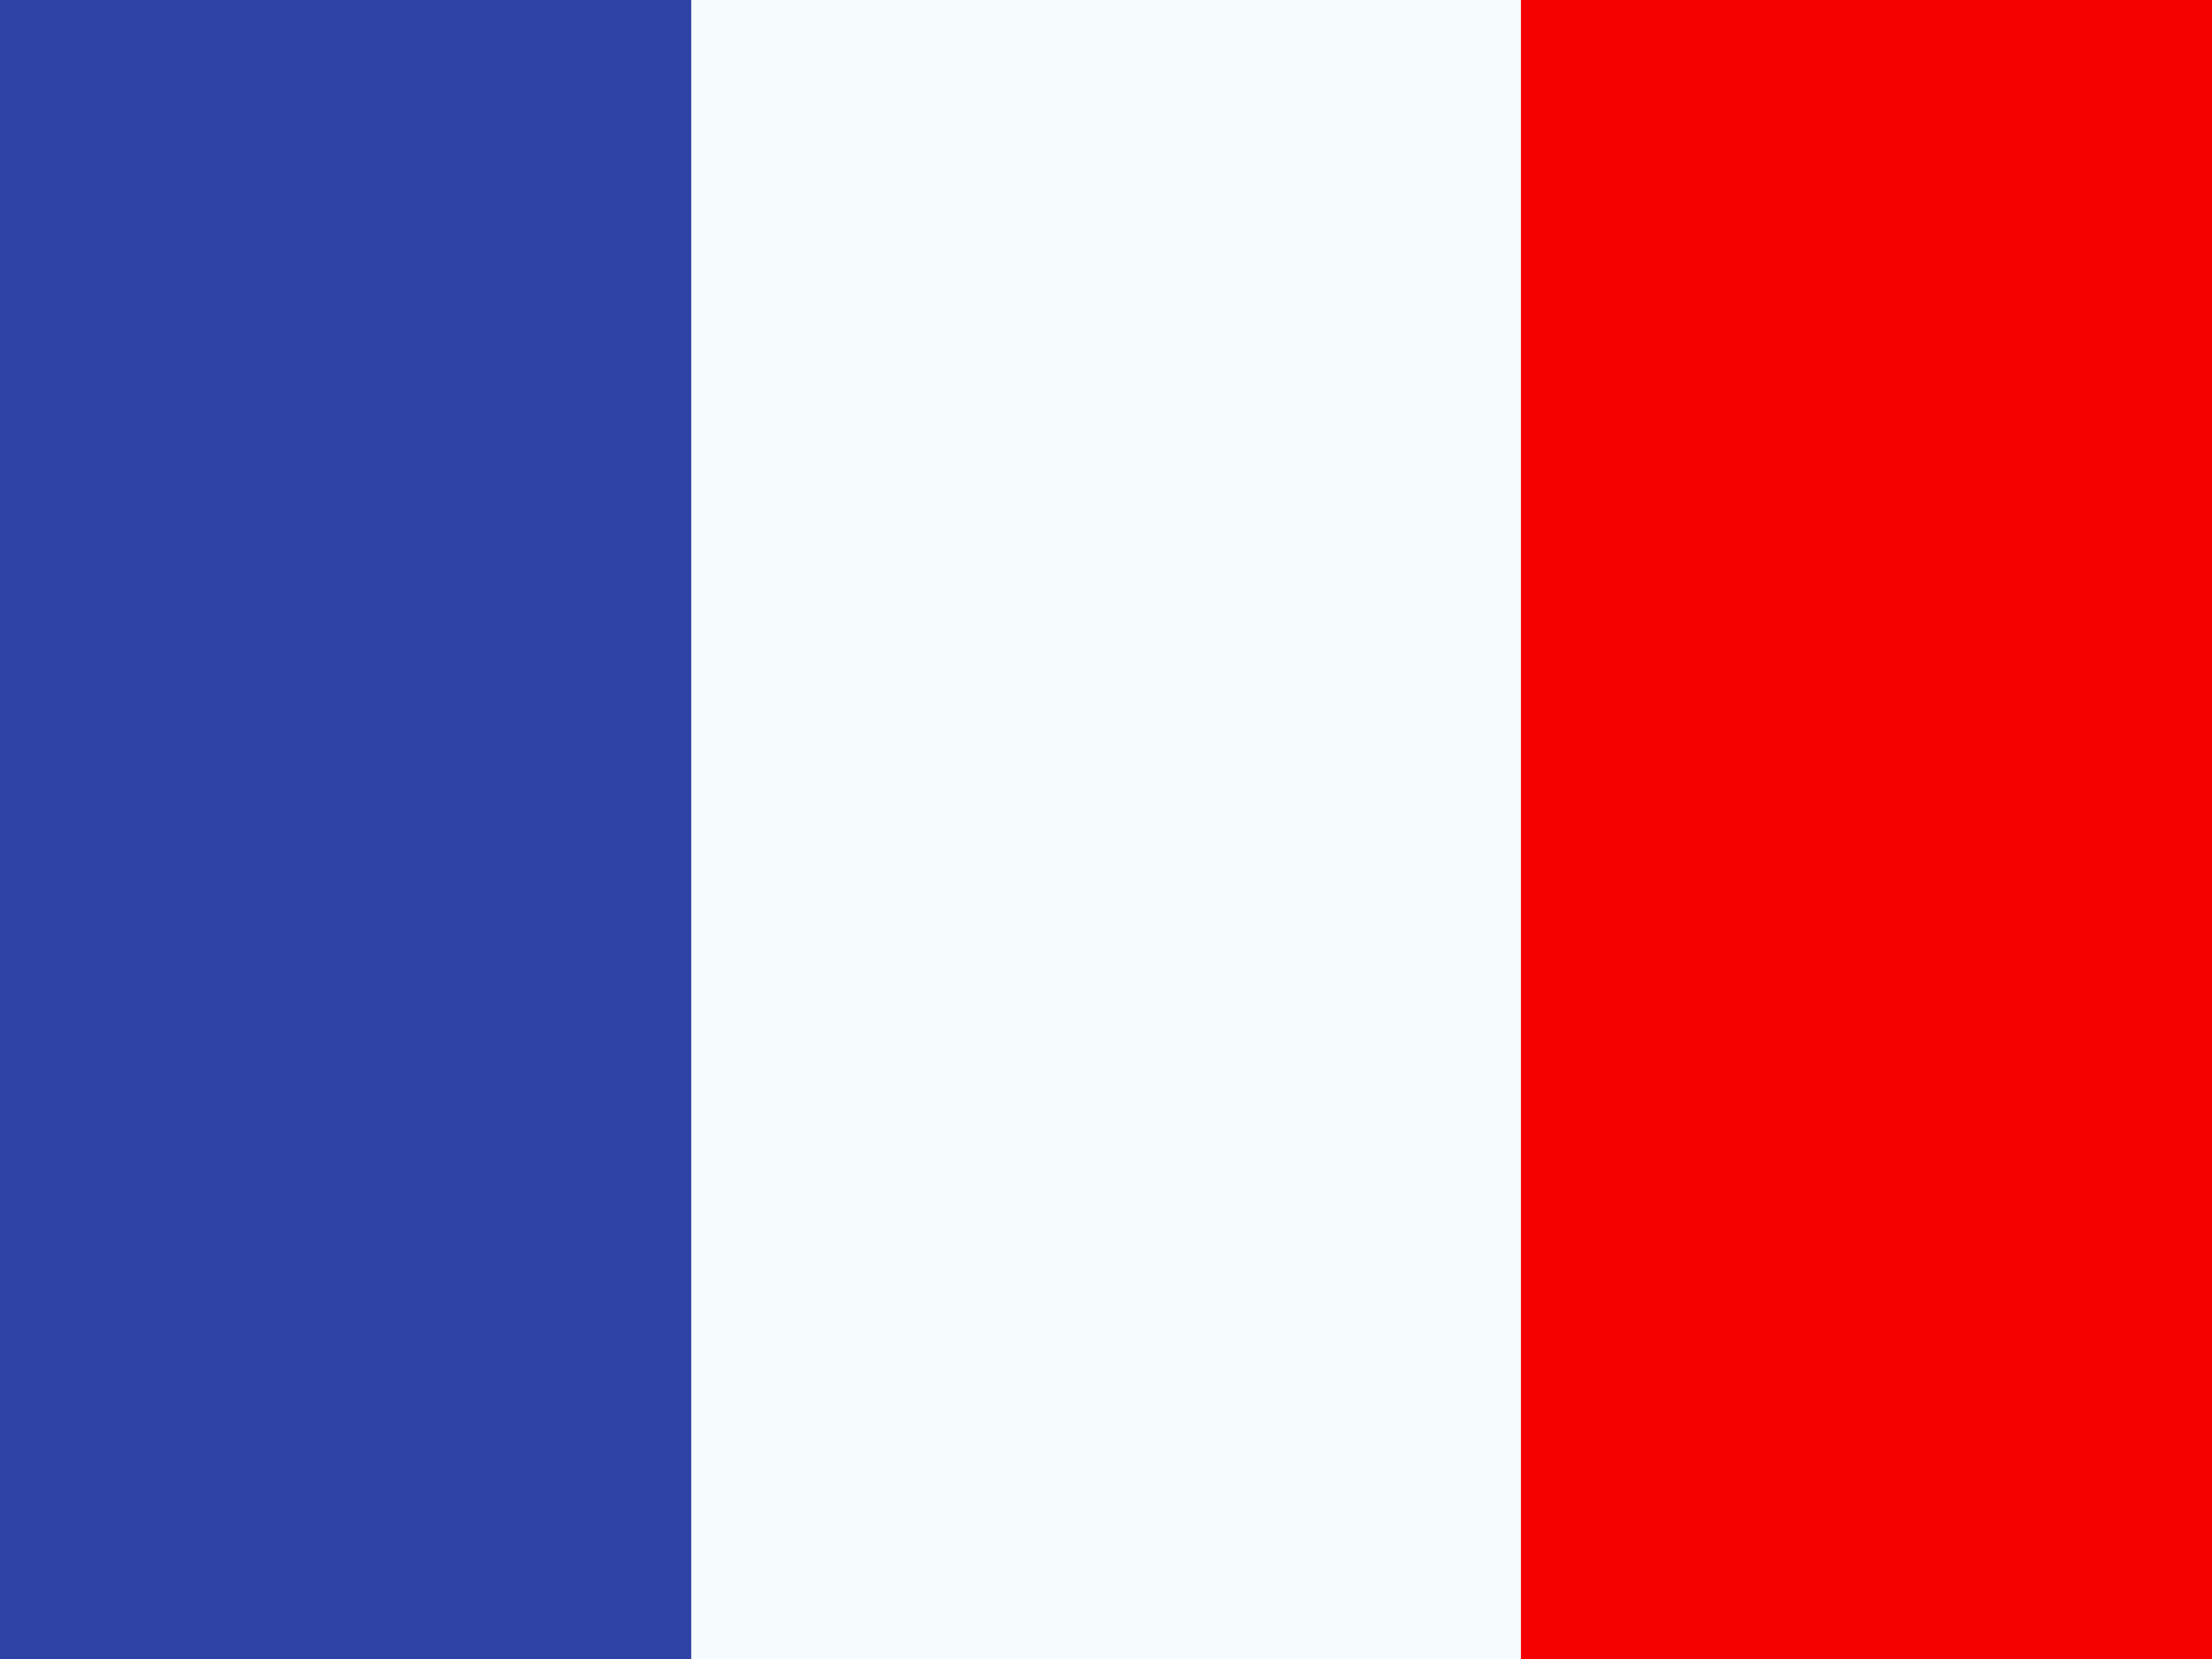
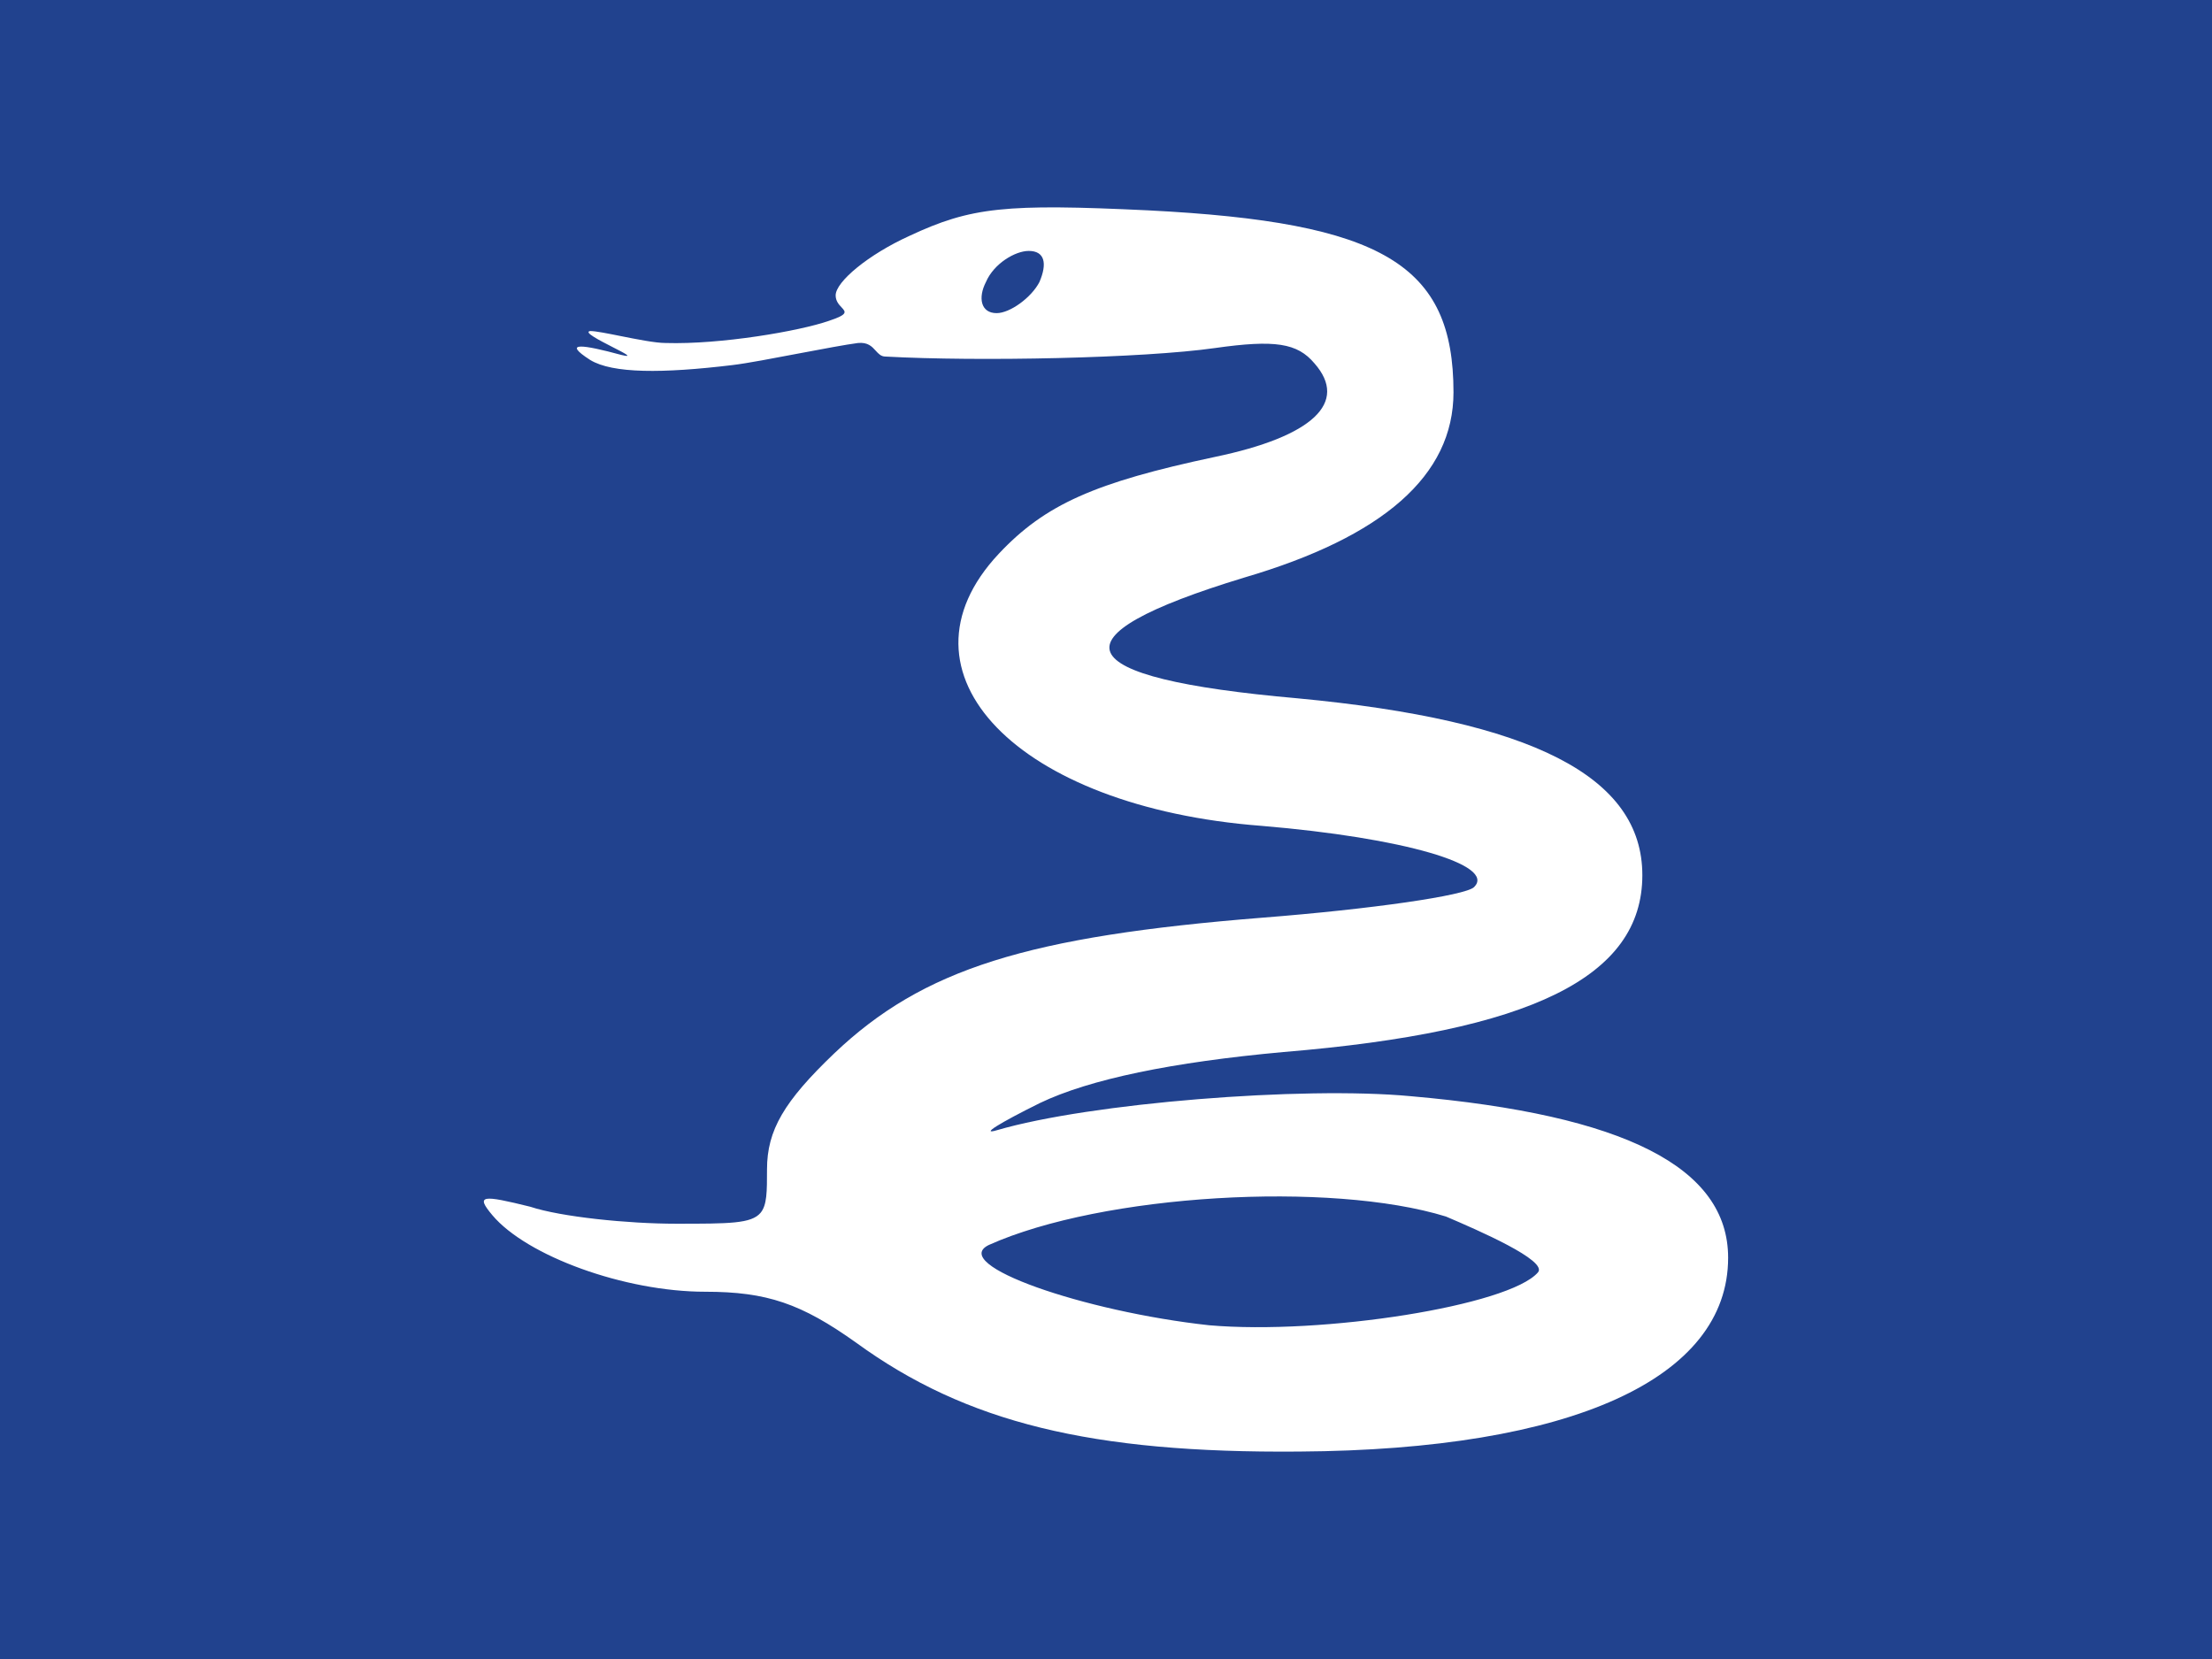
<svg xmlns="http://www.w3.org/2000/svg" width="32" height="24" viewBox="0 0 32 24" fill="none">
-   <mask id="mask0" mask-type="alpha" maskUnits="userSpaceOnUse" x="0" y="0" width="32" height="24">
-     <rect width="32" height="24" fill="white" />
-   </mask>
-   <g mask="url(#mask0)">
-     <path fill-rule="evenodd" clip-rule="evenodd" d="M22 0H32V24H22V0Z" fill="#F50100" />
-     <path fill-rule="evenodd" clip-rule="evenodd" d="M0 0H12V24H0V0Z" fill="#2E42A5" />
-     <path fill-rule="evenodd" clip-rule="evenodd" d="M10 0H22V24H10V0Z" fill="#F7FCFF" />
-   </g>
+   <rect width="32" height="24" fill="#21428E" />
+   <path fill-rule="evenodd" clip-rule="evenodd" d="M12.089 4.273C12.089 4.355 12.137 4.407 12.175 4.447C12.238 4.515 12.27 4.549 11.99 4.642C11.568 4.789 10.426 4.986 9.631 4.962C9.479 4.962 9.212 4.908 8.975 4.861L8.975 4.861C8.786 4.823 8.616 4.789 8.539 4.789C8.435 4.802 8.671 4.923 8.862 5.021C9.037 5.11 9.175 5.181 8.986 5.134C8.439 4.986 8.117 4.937 8.539 5.208C8.861 5.404 9.581 5.404 10.599 5.281C10.808 5.256 11.194 5.182 11.568 5.111C11.907 5.047 12.235 4.985 12.412 4.962C12.555 4.948 12.615 5.014 12.669 5.074C12.709 5.118 12.746 5.158 12.809 5.158C14.15 5.232 16.534 5.183 17.576 5.035C18.445 4.912 18.768 4.962 19.016 5.257C19.513 5.823 18.991 6.315 17.576 6.61C15.838 6.979 15.118 7.298 14.448 8.012C12.834 9.734 14.721 11.677 18.247 11.947C20.307 12.119 21.648 12.513 21.325 12.833C21.201 12.956 19.836 13.152 18.271 13.275C14.87 13.546 13.355 14.013 12.064 15.243C11.344 15.932 11.096 16.35 11.096 16.916C11.096 17.243 11.096 17.434 11.002 17.546C10.869 17.703 10.55 17.703 9.78 17.703H9.78C9.085 17.703 8.117 17.605 7.67 17.457C6.974 17.285 6.875 17.285 7.123 17.58C7.62 18.17 9.035 18.687 10.202 18.687C11.096 18.687 11.593 18.859 12.387 19.425C13.976 20.581 15.789 21.024 18.793 20.999C22.741 20.974 25 19.941 25 18.195C25 16.891 23.51 16.129 20.407 15.858C18.843 15.711 15.764 15.957 14.423 16.35C14.175 16.424 14.448 16.252 15.044 15.957C15.764 15.612 16.956 15.366 18.569 15.219C22.145 14.924 23.759 14.136 23.759 12.661C23.759 11.234 22.169 10.422 18.768 10.102C15.416 9.807 15.168 9.217 17.998 8.356C20.009 7.766 21.027 6.88 21.027 5.675C21.027 3.83 20.009 3.215 16.608 3.043C14.547 2.945 14.051 2.994 13.157 3.412C12.561 3.683 12.089 4.076 12.089 4.273ZM15.037 4.08C14.921 4.305 14.611 4.53 14.418 4.53C14.186 4.53 14.147 4.305 14.263 4.08C14.379 3.81 14.689 3.63 14.882 3.63C15.114 3.63 15.153 3.81 15.037 4.08ZM17.493 19.172C19.136 19.314 21.832 18.889 22.249 18.407C22.396 18.237 21.384 17.798 20.918 17.599C19.25 17.084 15.949 17.273 14.306 18.01C13.718 18.294 15.679 18.974 17.493 19.172Z" fill="white" />
</svg>
